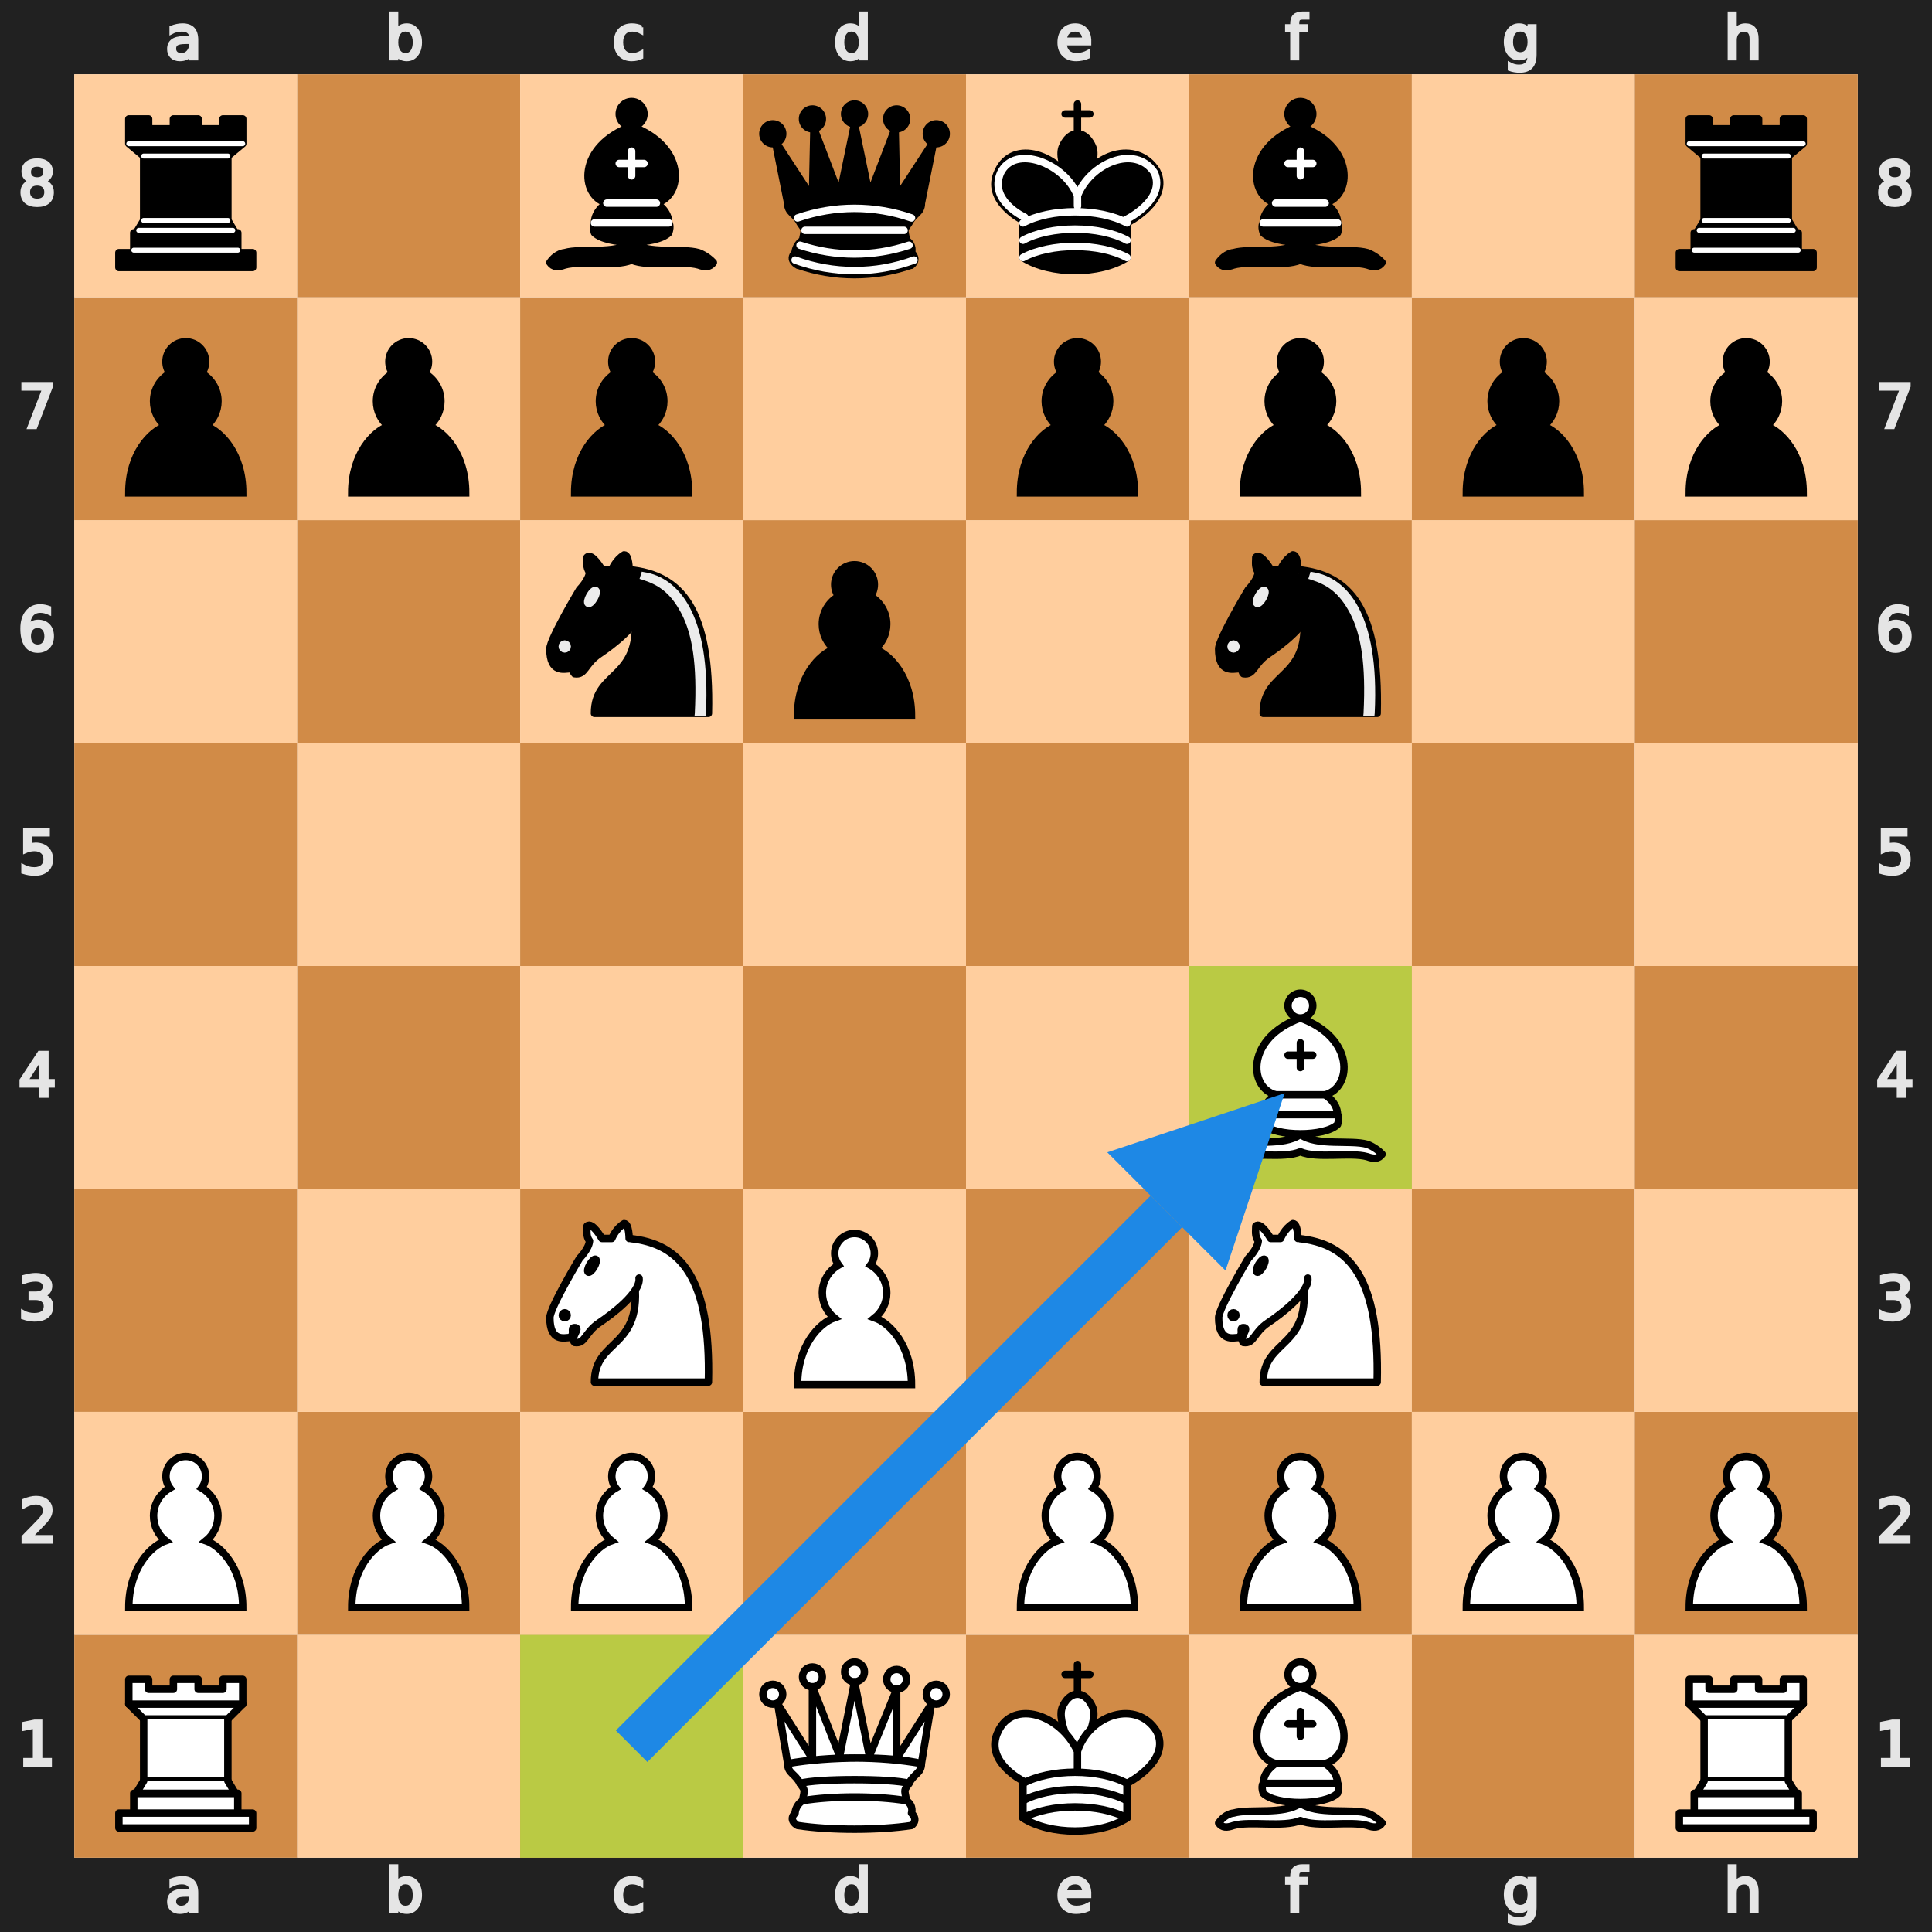
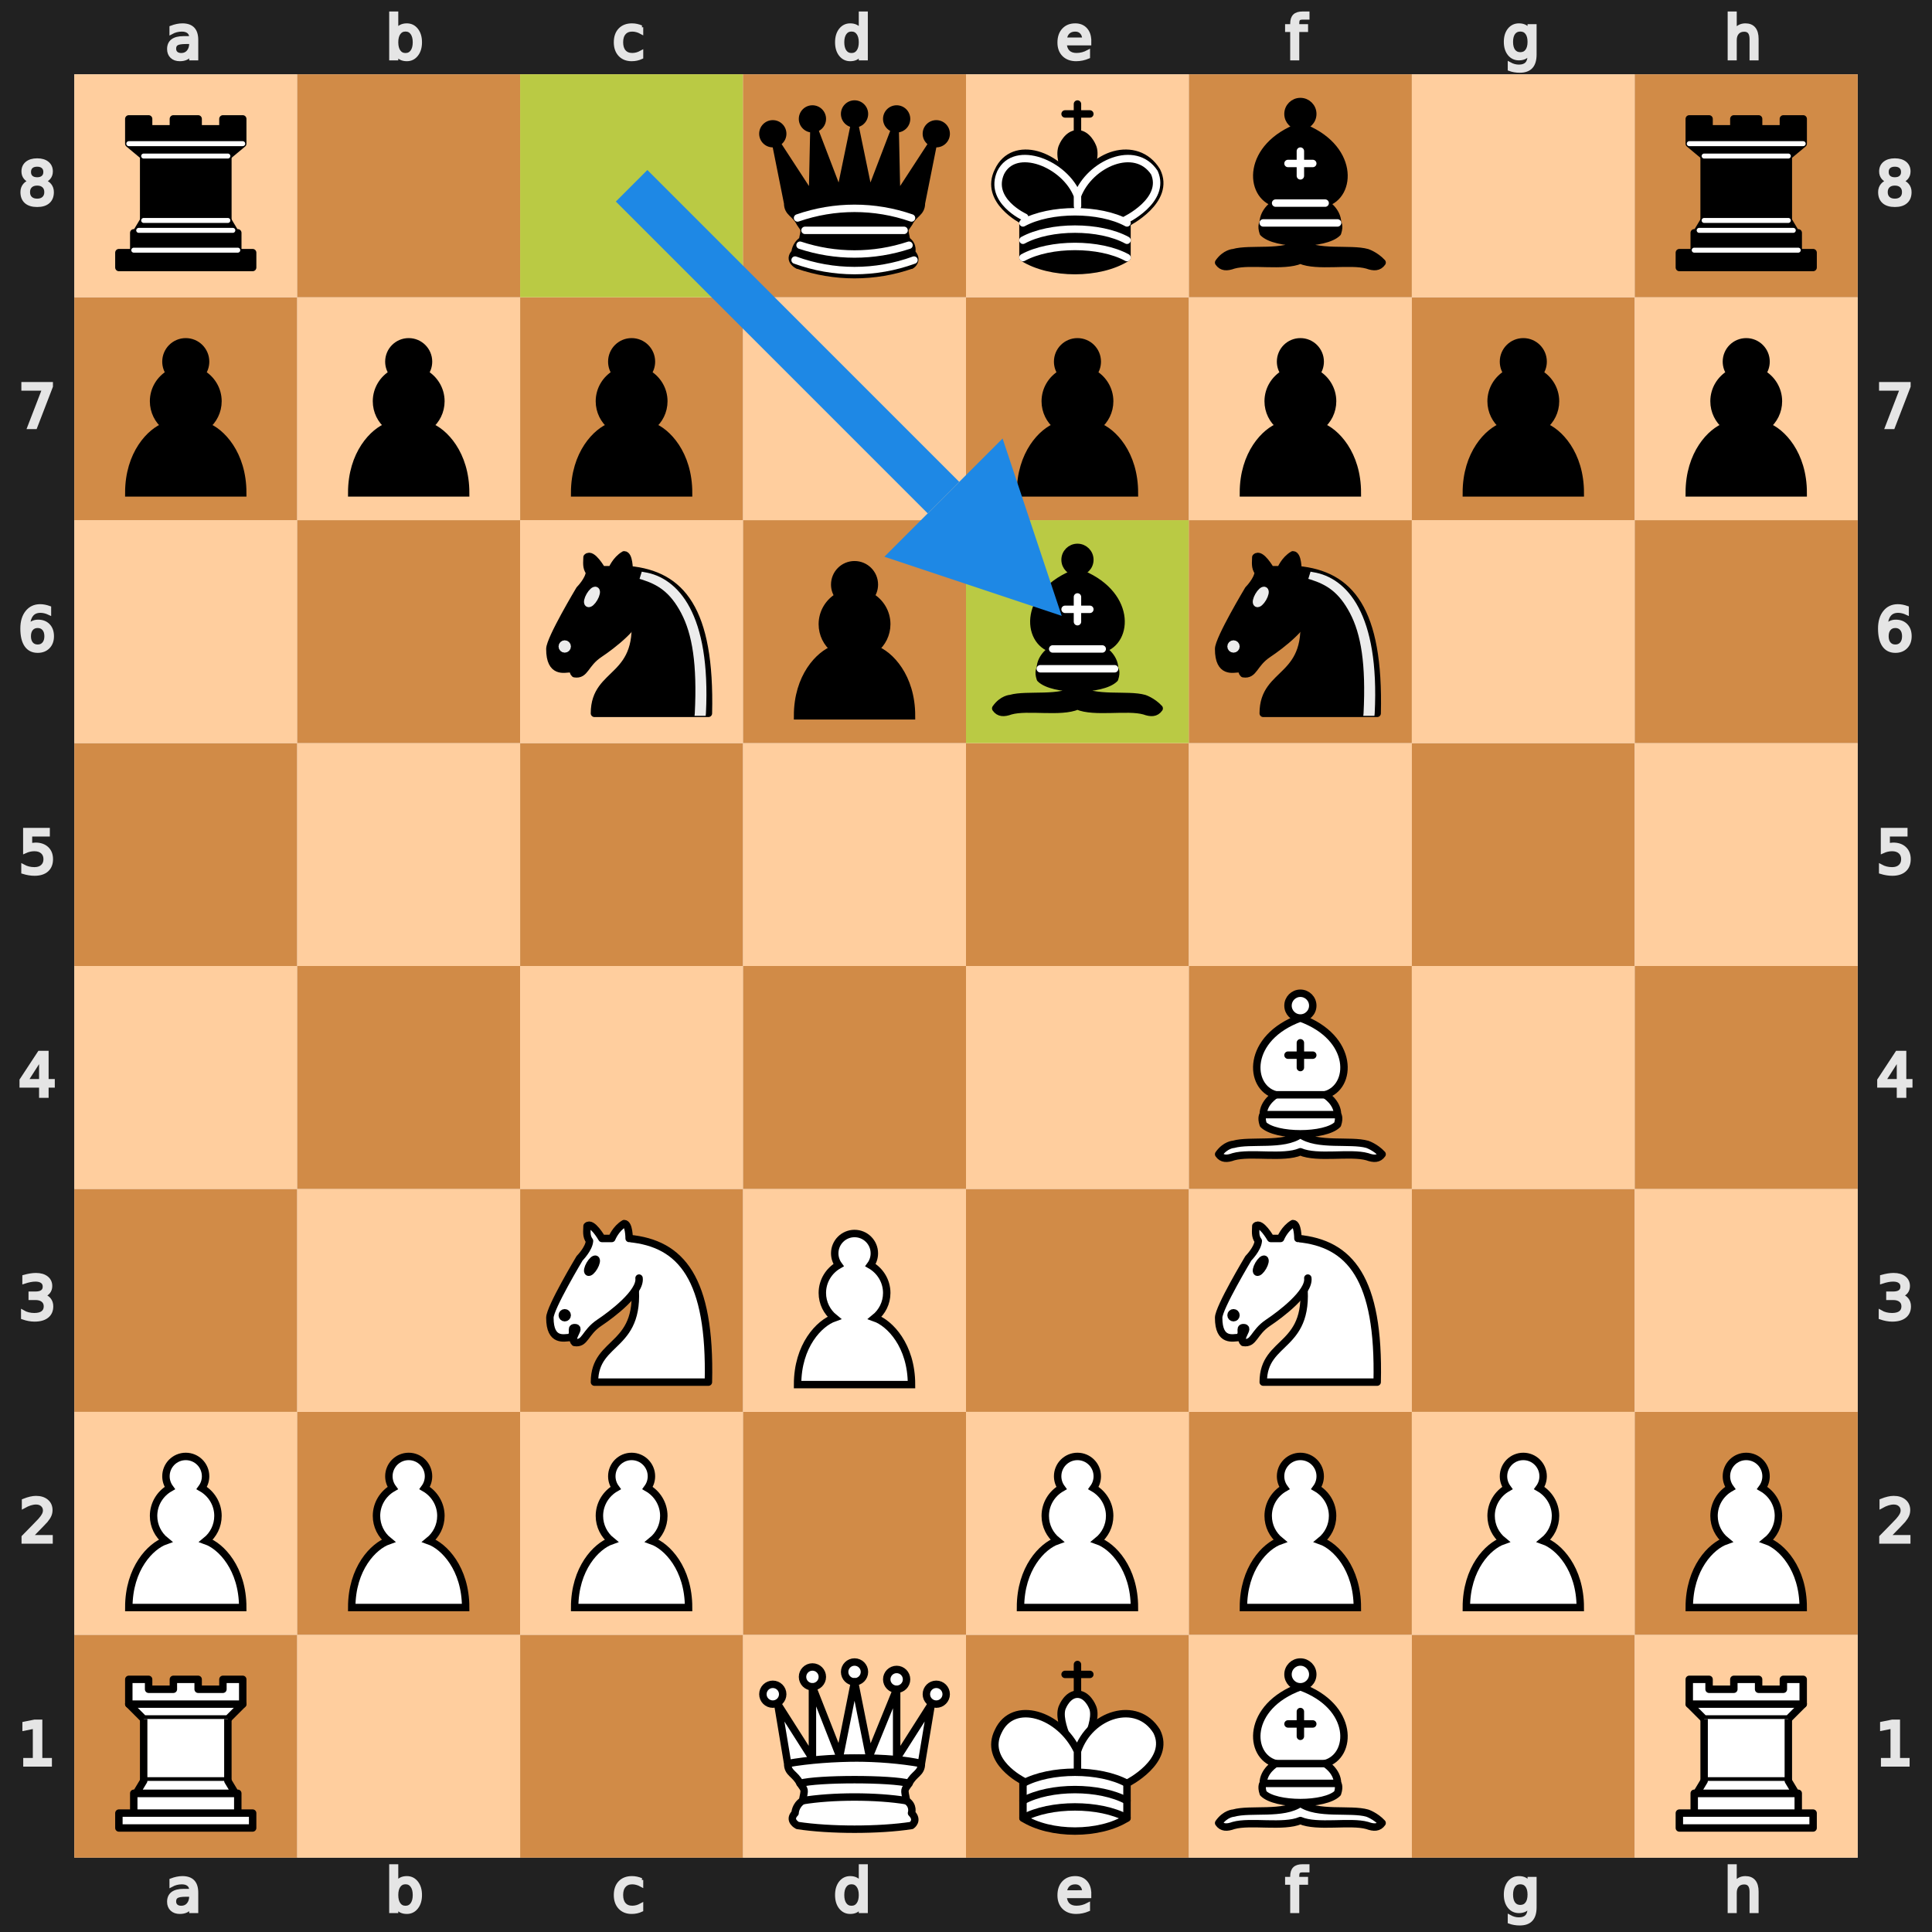
<svg xmlns="http://www.w3.org/2000/svg" xmlns:xlink="http://www.w3.org/1999/xlink" viewBox="0 0 390 390" width="400" height="400">
  <defs>
    <g id="white-pawn" class="white pawn">
      <path d="M22.5 9c-2.21 0-4 1.79-4 4 0 .89.29 1.71.78 2.38C17.33 16.5 16 18.59 16 21c0 2.03.94 3.84 2.41 5.03-3 1.06-7.41 5.55-7.41 13.47h23c0-7.92-4.41-12.41-7.41-13.47 1.47-1.19 2.41-3 2.41-5.03 0-2.41-1.33-4.5-3.28-5.62.49-.67.78-1.49.78-2.38 0-2.21-1.79-4-4-4z" fill="#fff" stroke="#000" stroke-width="1.5" stroke-linecap="round" />
    </g>
    <g id="white-knight" class="white knight" fill="none" fill-rule="evenodd" stroke="#000" stroke-width="1.5" stroke-linecap="round" stroke-linejoin="round">
      <path d="M 22,10 C 32.5,11 38.5,18 38,39 L 15,39 C 15,30 25,32.5 23,18" style="fill:#ffffff; stroke:#000000;" />
      <path d="M 24,18 C 24.38,20.91 18.45,25.37 16,27 C 13,29 13.18,31.34 11,31 C 9.958,30.06 12.41,27.96 11,28 C 10,28 11.19,29.23 10,30 C 9,30 5.997,31 6,26 C 6,24 12,14 12,14 C 12,14 13.89,12.1 14,10.5 C 13.27,9.506 13.5,8.5 13.5,7.5 C 14.5,6.5 16.5,10 16.5,10 L 18.5,10 C 18.5,10 19.28,8.008 21,7 C 22,7 22,10 22,10" style="fill:#ffffff; stroke:#000000;" />
      <path d="M 9.5 25.5 A 0.5 0.5 0 1 1 8.5,25.5 A 0.5 0.5 0 1 1 9.5 25.5 z" style="fill:#000000; stroke:#000000;" />
      <path d="M 15 15.5 A 0.5 1.5 0 1 1 14,15.5 A 0.5 1.5 0 1 1 15 15.5 z" transform="matrix(0.866,0.5,-0.5,0.866,9.693,-5.173)" style="fill:#000000; stroke:#000000;" />
    </g>
    <g id="white-bishop" class="white bishop" fill="none" fill-rule="evenodd" stroke="#000" stroke-width="1.5" stroke-linecap="round" stroke-linejoin="round">
      <g fill="#fff" stroke-linecap="butt">
        <path d="M9 36c3.39-.97 10.11.43 13.5-2 3.39 2.43 10.11 1.03 13.5 2 0 0 1.65.54 3 2-.68.97-1.65.99-3 .5-3.39-.97-10.11.46-13.5-1-3.39 1.46-10.11.03-13.5 1-1.354.49-2.323.47-3-.5 1.354-1.94 3-2 3-2zM15 32c2.5 2.5 12.5 2.5 15 0 .5-1.5 0-2 0-2 0-2.5-2.5-4-2.5-4 5.5-1.5 6-11.5-5-15.5-11 4-10.5 14-5 15.5 0 0-2.5 1.5-2.5 4 0 0-.5.5 0 2zM25 8a2.5 2.5 0 1 1-5 0 2.5 2.5 0 1 1 5 0z" />
      </g>
      <path d="M17.5 26h10M15 30h15m-7.5-14.5v5M20 18h5" stroke-linejoin="miter" />
    </g>
    <g id="white-rook" class="white rook" fill="#fff" fill-rule="evenodd" stroke="#000" stroke-width="1.5" stroke-linecap="round" stroke-linejoin="round">
      <path d="M9 39h27v-3H9v3zM12 36v-4h21v4H12zM11 14V9h4v2h5V9h5v2h5V9h4v5" stroke-linecap="butt" />
      <path d="M34 14l-3 3H14l-3-3" />
      <path d="M31 17v12.5H14V17" stroke-linecap="butt" stroke-linejoin="miter" />
      <path d="M31 29.5l1.5 2.5h-20l1.5-2.5" />
      <path d="M11 14h23" fill="none" stroke-linejoin="miter" />
    </g>
    <g id="white-queen" class="white queen" fill="#fff" fill-rule="evenodd" stroke="#000" stroke-width="1.5" stroke-linecap="round" stroke-linejoin="round">
      <path d="M8 12a2 2 0 1 1-4 0 2 2 0 1 1 4 0zM24.5 7.5a2 2 0 1 1-4 0 2 2 0 1 1 4 0zM41 12a2 2 0 1 1-4 0 2 2 0 1 1 4 0zM16 8.5a2 2 0 1 1-4 0 2 2 0 1 1 4 0zM33 9a2 2 0 1 1-4 0 2 2 0 1 1 4 0z" />
      <path d="M9 26c8.5-1.5 21-1.5 27 0l2-12-7 11V11l-5.5 13.5-3-15-3 15-5.5-14V25L7 14l2 12zM9 26c0 2 1.5 2 2.5 4 1 1.5 1 1 .5 3.5-1.5 1-1.5 2.5-1.5 2.5-1.5 1.5.5 2.5.5 2.5 6.5 1 16.5 1 23 0 0 0 1.5-1 0-2.5 0 0 .5-1.5-1-2.5-.5-2.5-.5-2 .5-3.5 1-2 2.5-2 2.5-4-8.5-1.5-18.5-1.5-27 0z" stroke-linecap="butt" />
      <path d="M11.5 30c3.5-1 18.5-1 22 0M12 33.5c6-1 15-1 21 0" fill="none" />
    </g>
    <g id="white-king" class="white king" fill="none" fill-rule="evenodd" stroke="#000" stroke-width="1.5" stroke-linecap="round" stroke-linejoin="round">
      <path d="M22.5 11.63V6M20 8h5" stroke-linejoin="miter" />
      <path d="M22.5 25s4.5-7.5 3-10.5c0 0-1-2.5-3-2.5s-3 2.5-3 2.5c-1.5 3 3 10.5 3 10.5" fill="#fff" stroke-linecap="butt" stroke-linejoin="miter" />
      <path d="M11.5 37c5.5 3.5 15.5 3.5 21 0v-7s9-4.5 6-10.5c-4-6.5-13.5-3.5-16 4V27v-3.5c-3.5-7.5-13-10.5-16-4-3 6 5 10 5 10V37z" fill="#fff" />
      <path d="M11.5 30c5.5-3 15.5-3 21 0m-21 3.5c5.5-3 15.5-3 21 0m-21 3.5c5.5-3 15.5-3 21 0" />
    </g>
    <g id="black-pawn" class="black pawn">
      <path d="M22.5 9c-2.21 0-4 1.79-4 4 0 .89.29 1.71.78 2.38C17.33 16.5 16 18.59 16 21c0 2.03.94 3.84 2.41 5.03-3 1.06-7.41 5.55-7.41 13.47h23c0-7.92-4.41-12.41-7.41-13.47 1.47-1.19 2.41-3 2.41-5.03 0-2.41-1.33-4.5-3.28-5.62.49-.67.78-1.49.78-2.38 0-2.21-1.79-4-4-4z" fill="#000" stroke="#000" stroke-width="1.5" stroke-linecap="round" />
    </g>
    <g id="black-knight" class="black knight" fill="none" fill-rule="evenodd" stroke="#000" stroke-width="1.5" stroke-linecap="round" stroke-linejoin="round">
      <path d="M 22,10 C 32.5,11 38.5,18 38,39 L 15,39 C 15,30 25,32.5 23,18" style="fill:#000000; stroke:#000000;" />
      <path d="M 24,18 C 24.38,20.91 18.45,25.37 16,27 C 13,29 13.18,31.34 11,31 C 9.958,30.06 12.41,27.96 11,28 C 10,28 11.19,29.23 10,30 C 9,30 5.997,31 6,26 C 6,24 12,14 12,14 C 12,14 13.89,12.1 14,10.5 C 13.27,9.506 13.5,8.5 13.5,7.5 C 14.5,6.5 16.5,10 16.5,10 L 18.5,10 C 18.5,10 19.28,8.008 21,7 C 22,7 22,10 22,10" style="fill:#000000; stroke:#000000;" />
      <path d="M 9.5 25.5 A 0.5 0.5 0 1 1 8.5,25.5 A 0.5 0.5 0 1 1 9.5 25.5 z" style="fill:#ececec; stroke:#ececec;" />
      <path d="M 15 15.5 A 0.5 1.5 0 1 1 14,15.5 A 0.5 1.5 0 1 1 15 15.5 z" transform="matrix(0.866,0.5,-0.5,0.866,9.693,-5.173)" style="fill:#ececec; stroke:#ececec;" />
      <path d="M 24.55,10.4 L 24.1,11.85 L 24.6,12 C 27.75,13 30.25,14.49 32.5,18.75 C 34.75,23.01 35.75,29.06 35.25,39 L 35.2,39.5 L 37.45,39.5 L 37.5,39 C 38,28.94 36.62,22.15 34.25,17.66 C 31.88,13.17 28.46,11.02 25.06,10.5 L 24.55,10.4 z " style="fill:#ececec; stroke:none;" />
    </g>
    <g id="black-bishop" class="black bishop" fill="none" fill-rule="evenodd" stroke="#000" stroke-width="1.5" stroke-linecap="round" stroke-linejoin="round">
      <path d="M9 36c3.39-.97 10.11.43 13.5-2 3.39 2.43 10.11 1.03 13.5 2 0 0 1.65.54 3 2-.68.97-1.65.99-3 .5-3.39-.97-10.11.46-13.5-1-3.39 1.46-10.11.03-13.5 1-1.354.49-2.323.47-3-.5 1.354-1.94 3-2 3-2zm6-4c2.5 2.5 12.5 2.5 15 0 .5-1.5 0-2 0-2 0-2.5-2.5-4-2.5-4 5.5-1.5 6-11.5-5-15.5-11 4-10.5 14-5 15.5 0 0-2.5 1.5-2.5 4 0 0-.5.5 0 2zM25 8a2.5 2.5 0 1 1-5 0 2.5 2.5 0 1 1 5 0z" fill="#000" stroke-linecap="butt" />
      <path d="M17.5 26h10M15 30h15m-7.5-14.5v5M20 18h5" stroke="#fff" stroke-linejoin="miter" />
    </g>
    <g id="black-rook" class="black rook" fill="#000" fill-rule="evenodd" stroke="#000" stroke-width="1.5" stroke-linecap="round" stroke-linejoin="round">
      <path d="M9 39h27v-3H9v3zM12.5 32l1.5-2.5h17l1.5 2.5h-20zM12 36v-4h21v4H12z" stroke-linecap="butt" />
      <path d="M14 29.5v-13h17v13H14z" stroke-linecap="butt" stroke-linejoin="miter" />
      <path d="M14 16.5L11 14h23l-3 2.5H14zM11 14V9h4v2h5V9h5v2h5V9h4v5H11z" stroke-linecap="butt" />
      <path d="M12 35.5h21M13 31.5h19M14 29.5h17M14 16.5h17M11 14h23" fill="none" stroke="#fff" stroke-width="1" stroke-linejoin="miter" />
    </g>
    <g id="black-queen" class="black queen" fill="#000" fill-rule="evenodd" stroke="#000" stroke-width="1.5" stroke-linecap="round" stroke-linejoin="round">
      <g fill="#000" stroke="none">
        <circle cx="6" cy="12" r="2.75" />
        <circle cx="14" cy="9" r="2.75" />
        <circle cx="22.5" cy="8" r="2.75" />
        <circle cx="31" cy="9" r="2.75" />
        <circle cx="39" cy="12" r="2.75" />
      </g>
      <path d="M9 26c8.5-1.5 21-1.5 27 0l2.5-12.5L31 25l-.3-14.1-5.2 13.6-3-14.5-3 14.5-5.2-13.6L14 25 6.5 13.5 9 26zM9 26c0 2 1.5 2 2.5 4 1 1.5 1 1 .5 3.5-1.5 1-1.5 2.5-1.5 2.5-1.5 1.5.5 2.5.5 2.5 6.5 1 16.5 1 23 0 0 0 1.5-1 0-2.5 0 0 .5-1.5-1-2.5-.5-2.5-.5-2 .5-3.5 1-2 2.5-2 2.5-4-8.5-1.5-18.5-1.5-27 0z" stroke-linecap="butt" />
      <path d="M11 38.5a35 35 1 0 0 23 0" fill="none" stroke-linecap="butt" />
      <path d="M11 29a35 35 1 0 1 23 0M12.5 31.5h20M11.5 34.5a35 35 1 0 0 22 0M10.5 37.5a35 35 1 0 0 24 0" fill="none" stroke="#fff" />
    </g>
    <g id="black-king" class="black king" fill="none" fill-rule="evenodd" stroke="#000" stroke-width="1.5" stroke-linecap="round" stroke-linejoin="round">
      <path d="M22.5 11.63V6" stroke-linejoin="miter" />
      <path d="M22.5 25s4.5-7.5 3-10.5c0 0-1-2.5-3-2.5s-3 2.5-3 2.5c-1.5 3 3 10.5 3 10.5" fill="#000" stroke-linecap="butt" stroke-linejoin="miter" />
      <path d="M11.5 37c5.5 3.5 15.5 3.5 21 0v-7s9-4.5 6-10.5c-4-6.5-13.5-3.5-16 4V27v-3.5c-3.5-7.5-13-10.5-16-4-3 6 5 10 5 10V37z" fill="#000" />
      <path d="M20 8h5" stroke-linejoin="miter" />
      <path d="M32 29.5s8.5-4 6.03-9.65C34.15 14 25 18 22.5 24.5l.01 2.1-.01-2.1C20 18 9.906 14 6.997 19.85c-2.497 5.65 4.853 9 4.853 9M11.5 30c5.5-3 15.5-3 21 0m-21 3.5c5.5-3 15.5-3 21 0m-21 3.5c5.5-3 15.5-3 21 0" stroke="#fff" />
    </g>
  </defs>
  <rect x="7.5" y="7.5" width="375" height="375" fill="none" stroke="#212121" stroke-width="15" />
  <g transform="translate(20, 1) scale(0.75, 0.75)" fill="#e5e5e5" stroke="#e5e5e5">
    <path d="M23.328 10.016q-1.742 0-2.414.398-.672.398-.672 1.36 0 .765.5 1.218.508.445 1.375.445 1.196 0 1.914-.843.727-.852.727-2.258v-.32zm2.867-.594v4.992h-1.437v-1.328q-.492.797-1.227 1.18-.734.375-1.797.375-1.343 0-2.14-.75-.79-.758-.79-2.024 0-1.476.985-2.226.992-.75 2.953-.75h2.016V8.75q0-.992-.656-1.531-.649-.547-1.829-.547-.75 0-1.46.18-.711.18-1.368.539V6.062q.79-.304 1.532-.453.742-.156 1.445-.156 1.898 0 2.836.984.937.985.937 2.985z" />
  </g>
  <g transform="translate(20, 375) scale(0.75, 0.75)" fill="#e5e5e5" stroke="#e5e5e5">
    <path d="M23.328 10.016q-1.742 0-2.414.398-.672.398-.672 1.36 0 .765.5 1.218.508.445 1.375.445 1.196 0 1.914-.843.727-.852.727-2.258v-.32zm2.867-.594v4.992h-1.437v-1.328q-.492.797-1.227 1.18-.734.375-1.797.375-1.343 0-2.14-.75-.79-.758-.79-2.024 0-1.476.985-2.226.992-.75 2.953-.75h2.016V8.75q0-.992-.656-1.531-.649-.547-1.829-.547-.75 0-1.46.18-.711.18-1.368.539V6.062q.79-.304 1.532-.453.742-.156 1.445-.156 1.898 0 2.836.984.937.985.937 2.985z" />
  </g>
  <g transform="translate(65, 1) scale(0.75, 0.75)" fill="#e5e5e5" stroke="#e5e5e5">
    <path d="M24.922 10.047q0-1.586-.656-2.485-.649-.906-1.79-.906-1.14 0-1.796.906-.649.899-.649 2.485 0 1.586.649 2.492.656.898 1.797.898 1.14 0 1.789-.898.656-.906.656-2.492zm-4.89-3.055q.452-.781 1.14-1.156.695-.383 1.656-.383 1.594 0 2.586 1.266 1 1.265 1 3.328 0 2.062-1 3.328-.992 1.266-2.586 1.266-.96 0-1.656-.375-.688-.383-1.14-1.164v1.312h-1.446V2.258h1.445z" />
  </g>
  <g transform="translate(65, 375) scale(0.75, 0.75)" fill="#e5e5e5" stroke="#e5e5e5">
    <path d="M24.922 10.047q0-1.586-.656-2.485-.649-.906-1.79-.906-1.14 0-1.796.906-.649.899-.649 2.485 0 1.586.649 2.492.656.898 1.797.898 1.14 0 1.789-.898.656-.906.656-2.492zm-4.89-3.055q.452-.781 1.14-1.156.695-.383 1.656-.383 1.594 0 2.586 1.266 1 1.265 1 3.328 0 2.062-1 3.328-.992 1.266-2.586 1.266-.96 0-1.656-.375-.688-.383-1.14-1.164v1.312h-1.446V2.258h1.445z" />
  </g>
  <g transform="translate(110, 1) scale(0.75, 0.75)" fill="#e5e5e5" stroke="#e5e5e5">
    <path d="M25.96 6v1.344q-.608-.336-1.226-.5-.609-.172-1.234-.172-1.398 0-2.172.89-.773.883-.773 2.485 0 1.601.773 2.492.774.883 2.172.883.625 0 1.234-.164.618-.172 1.227-.508v1.328q-.602.281-1.25.422-.64.14-1.367.14-1.977 0-3.14-1.242-1.165-1.242-1.165-3.351 0-2.14 1.172-3.367 1.18-1.227 3.227-1.227.664 0 1.296.14.633.134 1.227.407z" />
  </g>
  <g transform="translate(110, 375) scale(0.75, 0.75)" fill="#e5e5e5" stroke="#e5e5e5">
    <path d="M25.96 6v1.344q-.608-.336-1.226-.5-.609-.172-1.234-.172-1.398 0-2.172.89-.773.883-.773 2.485 0 1.601.773 2.492.774.883 2.172.883.625 0 1.234-.164.618-.172 1.227-.508v1.328q-.602.281-1.25.422-.64.14-1.367.14-1.977 0-3.14-1.242-1.165-1.242-1.165-3.351 0-2.14 1.172-3.367 1.18-1.227 3.227-1.227.664 0 1.296.14.633.134 1.227.407z" />
  </g>
  <g transform="translate(155, 1) scale(0.75, 0.75)" fill="#e5e5e5" stroke="#e5e5e5">
    <path d="M24.973 6.992V2.258h1.437v12.156h-1.437v-1.312q-.453.78-1.149 1.164-.687.375-1.656.375-1.586 0-2.586-1.266-.992-1.266-.992-3.328 0-2.063.992-3.328 1-1.266 2.586-1.266.969 0 1.656.383.696.375 1.149 1.156zm-4.899 3.055q0 1.586.649 2.492.656.898 1.797.898 1.14 0 1.796-.898.657-.906.657-2.492 0-1.586-.657-2.485-.656-.906-1.796-.906-1.141 0-1.797.906-.649.899-.649 2.485z" />
  </g>
  <g transform="translate(155, 375) scale(0.75, 0.75)" fill="#e5e5e5" stroke="#e5e5e5">
    <path d="M24.973 6.992V2.258h1.437v12.156h-1.437v-1.312q-.453.78-1.149 1.164-.687.375-1.656.375-1.586 0-2.586-1.266-.992-1.266-.992-3.328 0-2.063.992-3.328 1-1.266 2.586-1.266.969 0 1.656.383.696.375 1.149 1.156zm-4.899 3.055q0 1.586.649 2.492.656.898 1.797.898 1.14 0 1.796-.898.657-.906.657-2.492 0-1.586-.657-2.485-.656-.906-1.796-.906-1.141 0-1.797.906-.649.899-.649 2.485z" />
  </g>
  <g transform="translate(200, 1) scale(0.75, 0.75)" fill="#e5e5e5" stroke="#e5e5e5">
    <path d="M26.555 9.68v.703h-6.61q.094 1.484.89 2.265.806.774 2.235.774.828 0 1.602-.203.781-.203 1.547-.61v1.36q-.774.328-1.586.5-.813.172-1.649.172-2.093 0-3.32-1.22-1.219-1.218-1.219-3.296 0-2.148 1.157-3.406 1.164-1.266 3.132-1.266 1.766 0 2.79 1.14 1.03 1.134 1.03 3.087zm-1.438-.422q-.015-1.18-.664-1.883-.64-.703-1.703-.703-1.203 0-1.93.68-.718.68-.828 1.914z" />
  </g>
  <g transform="translate(200, 375) scale(0.75, 0.75)" fill="#e5e5e5" stroke="#e5e5e5">
    <path d="M26.555 9.68v.703h-6.61q.094 1.484.89 2.265.806.774 2.235.774.828 0 1.602-.203.781-.203 1.547-.61v1.36q-.774.328-1.586.5-.813.172-1.649.172-2.093 0-3.32-1.22-1.219-1.218-1.219-3.296 0-2.148 1.157-3.406 1.164-1.266 3.132-1.266 1.766 0 2.79 1.14 1.03 1.134 1.03 3.087zm-1.438-.422q-.015-1.18-.664-1.883-.64-.703-1.703-.703-1.203 0-1.93.68-.718.68-.828 1.914z" />
  </g>
  <g transform="translate(245, 1) scale(0.75, 0.75)" fill="#e5e5e5" stroke="#e5e5e5">
    <path d="M25.285 2.258v1.195H23.91q-.773 0-1.078.313-.297.312-.297 1.125v.773h2.367v1.117h-2.367v7.633H21.09V6.781h-1.375V5.664h1.375v-.61q0-1.46.68-2.124.68-.672 2.156-.672z" />
  </g>
  <g transform="translate(245, 375) scale(0.75, 0.75)" fill="#e5e5e5" stroke="#e5e5e5">
    <path d="M25.285 2.258v1.195H23.91q-.773 0-1.078.313-.297.312-.297 1.125v.773h2.367v1.117h-2.367v7.633H21.09V6.781h-1.375V5.664h1.375v-.61q0-1.46.68-2.124.68-.672 2.156-.672z" />
  </g>
  <g transform="translate(290, 1) scale(0.75, 0.75)" fill="#e5e5e5" stroke="#e5e5e5">
    <path d="M24.973 9.937q0-1.562-.649-2.421-.64-.86-1.804-.86-1.157 0-1.805.86-.64.859-.64 2.421 0 1.555.64 2.415.648.859 1.805.859 1.164 0 1.804-.86.649-.859.649-2.414zm1.437 3.391q0 2.234-.992 3.32-.992 1.094-3.04 1.094-.757 0-1.429-.117-.672-.11-1.304-.344v-1.398q.632.344 1.25.508.617.164 1.257.164 1.414 0 2.118-.743.703-.734.703-2.226v-.711q-.446.773-1.141 1.156-.695.383-1.664.383-1.61 0-2.594-1.227-.984-1.226-.984-3.25 0-2.03.984-3.257.985-1.227 2.594-1.227.969 0 1.664.383t1.14 1.156V5.664h1.438z" />
  </g>
  <g transform="translate(290, 375) scale(0.75, 0.75)" fill="#e5e5e5" stroke="#e5e5e5">
    <path d="M24.973 9.937q0-1.562-.649-2.421-.64-.86-1.804-.86-1.157 0-1.805.86-.64.859-.64 2.421 0 1.555.64 2.415.648.859 1.805.859 1.164 0 1.804-.86.649-.859.649-2.414zm1.437 3.391q0 2.234-.992 3.32-.992 1.094-3.04 1.094-.757 0-1.429-.117-.672-.11-1.304-.344v-1.398q.632.344 1.25.508.617.164 1.257.164 1.414 0 2.118-.743.703-.734.703-2.226v-.711q-.446.773-1.141 1.156-.695.383-1.664.383-1.61 0-2.594-1.227-.984-1.226-.984-3.25 0-2.03.984-3.257.985-1.227 2.594-1.227.969 0 1.664.383t1.14 1.156V5.664h1.438z" />
  </g>
  <g transform="translate(335, 1) scale(0.75, 0.75)" fill="#e5e5e5" stroke="#e5e5e5">
    <path d="M26.164 9.133v5.281h-1.437V9.18q0-1.243-.485-1.86-.484-.617-1.453-.617-1.164 0-1.836.742-.672.742-.672 2.024v4.945h-1.445V2.258h1.445v4.765q.516-.789 1.211-1.18.703-.39 1.617-.39 1.508 0 2.282.938.773.93.773 2.742z" />
  </g>
  <g transform="translate(335, 375) scale(0.75, 0.75)" fill="#e5e5e5" stroke="#e5e5e5">
    <path d="M26.164 9.133v5.281h-1.437V9.18q0-1.243-.485-1.86-.484-.617-1.453-.617-1.164 0-1.836.742-.672.742-.672 2.024v4.945h-1.445V2.258h1.445v4.765q.516-.789 1.211-1.18.703-.39 1.617-.39 1.508 0 2.282.938.773.93.773 2.742z" />
  </g>
  <g transform="translate(0, 335) scale(0.75, 0.75)" fill="#e5e5e5" stroke="#e5e5e5">
    <path d="M6.754 26.996h2.578v-8.898l-2.805.562v-1.437l2.79-.563h1.578v10.336h2.578v1.328h-6.72z" />
  </g>
  <g transform="translate(375, 335) scale(0.75, 0.75)" fill="#e5e5e5" stroke="#e5e5e5">
    <path d="M6.754 26.996h2.578v-8.898l-2.805.562v-1.437l2.79-.563h1.578v10.336h2.578v1.328h-6.72z" />
  </g>
  <g transform="translate(0, 290) scale(0.75, 0.75)" fill="#e5e5e5" stroke="#e5e5e5">
    <path d="M8.195 26.996h5.508v1.328H6.297v-1.328q.898-.93 2.445-2.492 1.555-1.57 1.953-2.024.758-.851 1.055-1.437.305-.594.305-1.164 0-.93-.657-1.516-.648-.586-1.695-.586-.742 0-1.57.258-.82.258-1.758.781v-1.593q.953-.383 1.781-.578.828-.196 1.516-.196 1.812 0 2.89.906 1.079.907 1.079 2.422 0 .72-.274 1.368-.265.64-.976 1.515-.196.227-1.243 1.313-1.046 1.078-2.953 3.023z" />
  </g>
  <g transform="translate(375, 290) scale(0.75, 0.75)" fill="#e5e5e5" stroke="#e5e5e5">
    <path d="M8.195 26.996h5.508v1.328H6.297v-1.328q.898-.93 2.445-2.492 1.555-1.57 1.953-2.024.758-.851 1.055-1.437.305-.594.305-1.164 0-.93-.657-1.516-.648-.586-1.695-.586-.742 0-1.57.258-.82.258-1.758.781v-1.593q.953-.383 1.781-.578.828-.196 1.516-.196 1.812 0 2.89.906 1.079.907 1.079 2.422 0 .72-.274 1.368-.265.64-.976 1.515-.196.227-1.243 1.313-1.046 1.078-2.953 3.023z" />
  </g>
  <g transform="translate(0, 245) scale(0.75, 0.75)" fill="#e5e5e5" stroke="#e5e5e5">
    <path d="M11.434 22.035q1.132.242 1.765 1.008.64.766.64 1.89 0 1.727-1.187 2.672-1.187.946-3.375.946-.734 0-1.515-.149-.774-.14-1.602-.43V26.45q.656.383 1.438.578.78.196 1.632.196 1.485 0 2.258-.586.782-.586.782-1.703 0-1.032-.727-1.61-.719-.586-2.008-.586h-1.36v-1.297h1.423q1.164 0 1.78-.46.618-.47.618-1.344 0-.899-.64-1.375-.633-.485-1.82-.485-.65 0-1.391.141-.743.14-1.633.437V16.95q.898-.25 1.68-.375.788-.125 1.484-.125 1.797 0 2.844.82 1.046.813 1.046 2.204 0 .968-.554 1.64-.555.664-1.578.922z" />
  </g>
  <g transform="translate(375, 245) scale(0.75, 0.75)" fill="#e5e5e5" stroke="#e5e5e5">
    <path d="M11.434 22.035q1.132.242 1.765 1.008.64.766.64 1.89 0 1.727-1.187 2.672-1.187.946-3.375.946-.734 0-1.515-.149-.774-.14-1.602-.43V26.45q.656.383 1.438.578.78.196 1.632.196 1.485 0 2.258-.586.782-.586.782-1.703 0-1.032-.727-1.61-.719-.586-2.008-.586h-1.36v-1.297h1.423q1.164 0 1.78-.46.618-.47.618-1.344 0-.899-.64-1.375-.633-.485-1.82-.485-.65 0-1.391.141-.743.14-1.633.437V16.95q.898-.25 1.68-.375.788-.125 1.484-.125 1.797 0 2.844.82 1.046.813 1.046 2.204 0 .968-.554 1.64-.555.664-1.578.922z" />
  </g>
  <g transform="translate(0, 200) scale(0.75, 0.75)" fill="#e5e5e5" stroke="#e5e5e5">
    <path d="M11.016 18.035L7.03 24.262h3.985zm-.414-1.375h1.984v7.602h1.664v1.312h-1.664v2.75h-1.57v-2.75H5.75v-1.523z" />
  </g>
  <g transform="translate(375, 200) scale(0.75, 0.75)" fill="#e5e5e5" stroke="#e5e5e5">
    <path d="M11.016 18.035L7.03 24.262h3.985zm-.414-1.375h1.984v7.602h1.664v1.312h-1.664v2.75h-1.57v-2.75H5.75v-1.523z" />
  </g>
  <g transform="translate(0, 155) scale(0.75, 0.75)" fill="#e5e5e5" stroke="#e5e5e5">
    <path d="M6.719 16.66h6.195v1.328h-4.75v2.86q.344-.118.688-.172.343-.063.687-.063 1.953 0 3.094 1.07 1.14 1.07 1.14 2.899 0 1.883-1.171 2.93-1.172 1.039-3.305 1.039-.735 0-1.5-.125-.758-.125-1.57-.375v-1.586q.703.383 1.453.57.75.188 1.586.188 1.351 0 2.14-.711.79-.711.79-1.93 0-1.219-.79-1.93-.789-.71-2.14-.71-.633 0-1.266.14-.625.14-1.281.438z" />
  </g>
  <g transform="translate(375, 155) scale(0.75, 0.75)" fill="#e5e5e5" stroke="#e5e5e5">
    <path d="M6.719 16.66h6.195v1.328h-4.75v2.86q.344-.118.688-.172.343-.063.687-.063 1.953 0 3.094 1.07 1.14 1.07 1.14 2.899 0 1.883-1.171 2.93-1.172 1.039-3.305 1.039-.735 0-1.5-.125-.758-.125-1.57-.375v-1.586q.703.383 1.453.57.75.188 1.586.188 1.351 0 2.14-.711.79-.711.79-1.93 0-1.219-.79-1.93-.789-.71-2.14-.71-.633 0-1.266.14-.625.14-1.281.438z" />
  </g>
  <g transform="translate(0, 110) scale(0.75, 0.75)" fill="#e5e5e5" stroke="#e5e5e5">
    <path d="M10.137 21.863q-1.063 0-1.688.727-.617.726-.617 1.992 0 1.258.617 1.992.625.727 1.688.727 1.062 0 1.68-.727.624-.734.624-1.992 0-1.266-.625-1.992-.617-.727-1.68-.727zm3.133-4.945v1.437q-.594-.28-1.204-.43-.601-.148-1.195-.148-1.562 0-2.39 1.055-.82 1.055-.938 3.188.46-.68 1.156-1.04.696-.367 1.531-.367 1.758 0 2.774 1.07 1.023 1.063 1.023 2.899 0 1.797-1.062 2.883-1.063 1.086-2.828 1.086-2.024 0-3.094-1.547-1.07-1.555-1.07-4.5 0-2.766 1.312-4.406 1.313-1.649 3.524-1.649.593 0 1.195.117.61.118 1.266.352z" />
  </g>
  <g transform="translate(375, 110) scale(0.75, 0.75)" fill="#e5e5e5" stroke="#e5e5e5">
    <path d="M10.137 21.863q-1.063 0-1.688.727-.617.726-.617 1.992 0 1.258.617 1.992.625.727 1.688.727 1.062 0 1.68-.727.624-.734.624-1.992 0-1.266-.625-1.992-.617-.727-1.68-.727zm3.133-4.945v1.437q-.594-.28-1.204-.43-.601-.148-1.195-.148-1.562 0-2.39 1.055-.82 1.055-.938 3.188.46-.68 1.156-1.04.696-.367 1.531-.367 1.758 0 2.774 1.07 1.023 1.063 1.023 2.899 0 1.797-1.062 2.883-1.063 1.086-2.828 1.086-2.024 0-3.094-1.547-1.07-1.555-1.07-4.5 0-2.766 1.312-4.406 1.313-1.649 3.524-1.649.593 0 1.195.117.61.118 1.266.352z" />
  </g>
  <g transform="translate(0, 65) scale(0.75, 0.75)" fill="#e5e5e5" stroke="#e5e5e5">
    <path d="M6.25 16.66h7.5v.672L9.516 28.324H7.867l3.985-10.336H6.25z" />
  </g>
  <g transform="translate(375, 65) scale(0.75, 0.75)" fill="#e5e5e5" stroke="#e5e5e5">
    <path d="M6.25 16.66h7.5v.672L9.516 28.324H7.867l3.985-10.336H6.25z" />
  </g>
  <g transform="translate(0, 20) scale(0.75, 0.75)" fill="#e5e5e5" stroke="#e5e5e5">
    <path d="M10 22.785q-1.125 0-1.773.602-.641.601-.641 1.656t.64 1.656q.649.602 1.774.602t1.773-.602q.649-.61.649-1.656 0-1.055-.649-1.656-.64-.602-1.773-.602zm-1.578-.672q-1.016-.25-1.586-.945-.563-.695-.563-1.695 0-1.399.993-2.211 1-.813 2.734-.813 1.742 0 2.734.813.993.812.993 2.21 0 1-.57 1.696-.563.695-1.571.945 1.14.266 1.773 1.04.641.773.641 1.89 0 1.695-1.04 2.602-1.03.906-2.96.906t-2.969-.906Q6 26.738 6 25.043q0-1.117.64-1.89.641-.774 1.782-1.04zm-.578-2.492q0 .906.562 1.414.57.508 1.594.508 1.016 0 1.586-.508.578-.508.578-1.414 0-.906-.578-1.414-.57-.508-1.586-.508-1.023 0-1.594.508-.562.508-.562 1.414z" />
  </g>
  <g transform="translate(375, 20) scale(0.75, 0.75)" fill="#e5e5e5" stroke="#e5e5e5">
    <path d="M10 22.785q-1.125 0-1.773.602-.641.601-.641 1.656t.64 1.656q.649.602 1.774.602t1.773-.602q.649-.61.649-1.656 0-1.055-.649-1.656-.64-.602-1.773-.602zm-1.578-.672q-1.016-.25-1.586-.945-.563-.695-.563-1.695 0-1.399.993-2.211 1-.813 2.734-.813 1.742 0 2.734.813.993.812.993 2.21 0 1-.57 1.696-.563.695-1.571.945 1.14.266 1.773 1.04.641.773.641 1.89 0 1.695-1.04 2.602-1.03.906-2.96.906t-2.969-.906Q6 26.738 6 25.043q0-1.117.64-1.89.641-.774 1.782-1.04zm-.578-2.492q0 .906.562 1.414.57.508 1.594.508 1.016 0 1.586-.508.578-.508.578-1.414 0-.906-.578-1.414-.57-.508-1.586-.508-1.023 0-1.594.508-.562.508-.562 1.414z" />
  </g>
  <rect x="15" y="330" width="45" height="45" class="square dark a1" stroke="none" fill="#d18b47" />
  <rect x="60" y="330" width="45" height="45" class="square light b1" stroke="none" fill="#ffce9e" />
  <rect x="105" y="330" width="45" height="45" class="square dark c1" stroke="none" fill="#d18b47" />
-   <rect x="105" y="330" width="45" height="45" stroke="none" fill="#baca44" />
  <rect x="150" y="330" width="45" height="45" class="square light d1" stroke="none" fill="#ffce9e" />
  <rect x="195" y="330" width="45" height="45" class="square dark e1" stroke="none" fill="#d18b47" />
  <rect x="240" y="330" width="45" height="45" class="square light f1" stroke="none" fill="#ffce9e" />
  <rect x="285" y="330" width="45" height="45" class="square dark g1" stroke="none" fill="#d18b47" />
  <rect x="330" y="330" width="45" height="45" class="square light h1" stroke="none" fill="#ffce9e" />
  <rect x="15" y="285" width="45" height="45" class="square light a2" stroke="none" fill="#ffce9e" />
  <rect x="60" y="285" width="45" height="45" class="square dark b2" stroke="none" fill="#d18b47" />
  <rect x="105" y="285" width="45" height="45" class="square light c2" stroke="none" fill="#ffce9e" />
  <rect x="150" y="285" width="45" height="45" class="square dark d2" stroke="none" fill="#d18b47" />
  <rect x="195" y="285" width="45" height="45" class="square light e2" stroke="none" fill="#ffce9e" />
  <rect x="240" y="285" width="45" height="45" class="square dark f2" stroke="none" fill="#d18b47" />
  <rect x="285" y="285" width="45" height="45" class="square light g2" stroke="none" fill="#ffce9e" />
  <rect x="330" y="285" width="45" height="45" class="square dark h2" stroke="none" fill="#d18b47" />
  <rect x="15" y="240" width="45" height="45" class="square dark a3" stroke="none" fill="#d18b47" />
  <rect x="60" y="240" width="45" height="45" class="square light b3" stroke="none" fill="#ffce9e" />
  <rect x="105" y="240" width="45" height="45" class="square dark c3" stroke="none" fill="#d18b47" />
  <rect x="150" y="240" width="45" height="45" class="square light d3" stroke="none" fill="#ffce9e" />
  <rect x="195" y="240" width="45" height="45" class="square dark e3" stroke="none" fill="#d18b47" />
  <rect x="240" y="240" width="45" height="45" class="square light f3" stroke="none" fill="#ffce9e" />
  <rect x="285" y="240" width="45" height="45" class="square dark g3" stroke="none" fill="#d18b47" />
  <rect x="330" y="240" width="45" height="45" class="square light h3" stroke="none" fill="#ffce9e" />
  <rect x="15" y="195" width="45" height="45" class="square light a4" stroke="none" fill="#ffce9e" />
  <rect x="60" y="195" width="45" height="45" class="square dark b4" stroke="none" fill="#d18b47" />
  <rect x="105" y="195" width="45" height="45" class="square light c4" stroke="none" fill="#ffce9e" />
  <rect x="150" y="195" width="45" height="45" class="square dark d4" stroke="none" fill="#d18b47" />
  <rect x="195" y="195" width="45" height="45" class="square light e4" stroke="none" fill="#ffce9e" />
  <rect x="240" y="195" width="45" height="45" class="square dark f4" stroke="none" fill="#d18b47" />
-   <rect x="240" y="195" width="45" height="45" stroke="none" fill="#baca44" />
  <rect x="285" y="195" width="45" height="45" class="square light g4" stroke="none" fill="#ffce9e" />
  <rect x="330" y="195" width="45" height="45" class="square dark h4" stroke="none" fill="#d18b47" />
  <rect x="15" y="150" width="45" height="45" class="square dark a5" stroke="none" fill="#d18b47" />
  <rect x="60" y="150" width="45" height="45" class="square light b5" stroke="none" fill="#ffce9e" />
  <rect x="105" y="150" width="45" height="45" class="square dark c5" stroke="none" fill="#d18b47" />
  <rect x="150" y="150" width="45" height="45" class="square light d5" stroke="none" fill="#ffce9e" />
  <rect x="195" y="150" width="45" height="45" class="square dark e5" stroke="none" fill="#d18b47" />
  <rect x="240" y="150" width="45" height="45" class="square light f5" stroke="none" fill="#ffce9e" />
  <rect x="285" y="150" width="45" height="45" class="square dark g5" stroke="none" fill="#d18b47" />
  <rect x="330" y="150" width="45" height="45" class="square light h5" stroke="none" fill="#ffce9e" />
  <rect x="15" y="105" width="45" height="45" class="square light a6" stroke="none" fill="#ffce9e" />
  <rect x="60" y="105" width="45" height="45" class="square dark b6" stroke="none" fill="#d18b47" />
  <rect x="105" y="105" width="45" height="45" class="square light c6" stroke="none" fill="#ffce9e" />
  <rect x="150" y="105" width="45" height="45" class="square dark d6" stroke="none" fill="#d18b47" />
  <rect x="195" y="105" width="45" height="45" class="square light e6" stroke="none" fill="#ffce9e" />
+   <rect x="195" y="105" width="45" height="45" stroke="none" fill="#baca44" />
  <rect x="240" y="105" width="45" height="45" class="square dark f6" stroke="none" fill="#d18b47" />
  <rect x="285" y="105" width="45" height="45" class="square light g6" stroke="none" fill="#ffce9e" />
  <rect x="330" y="105" width="45" height="45" class="square dark h6" stroke="none" fill="#d18b47" />
  <rect x="15" y="60" width="45" height="45" class="square dark a7" stroke="none" fill="#d18b47" />
  <rect x="60" y="60" width="45" height="45" class="square light b7" stroke="none" fill="#ffce9e" />
  <rect x="105" y="60" width="45" height="45" class="square dark c7" stroke="none" fill="#d18b47" />
  <rect x="150" y="60" width="45" height="45" class="square light d7" stroke="none" fill="#ffce9e" />
  <rect x="195" y="60" width="45" height="45" class="square dark e7" stroke="none" fill="#d18b47" />
  <rect x="240" y="60" width="45" height="45" class="square light f7" stroke="none" fill="#ffce9e" />
  <rect x="285" y="60" width="45" height="45" class="square dark g7" stroke="none" fill="#d18b47" />
  <rect x="330" y="60" width="45" height="45" class="square light h7" stroke="none" fill="#ffce9e" />
  <rect x="15" y="15" width="45" height="45" class="square light a8" stroke="none" fill="#ffce9e" />
  <rect x="60" y="15" width="45" height="45" class="square dark b8" stroke="none" fill="#d18b47" />
  <rect x="105" y="15" width="45" height="45" class="square light c8" stroke="none" fill="#ffce9e" />
+   <rect x="105" y="15" width="45" height="45" stroke="none" fill="#baca44" />
  <rect x="150" y="15" width="45" height="45" class="square dark d8" stroke="none" fill="#d18b47" />
  <rect x="195" y="15" width="45" height="45" class="square light e8" stroke="none" fill="#ffce9e" />
  <rect x="240" y="15" width="45" height="45" class="square dark f8" stroke="none" fill="#d18b47" />
  <rect x="285" y="15" width="45" height="45" class="square light g8" stroke="none" fill="#ffce9e" />
  <rect x="330" y="15" width="45" height="45" class="square dark h8" stroke="none" fill="#d18b47" />
  <use href="#white-rook" xlink:href="#white-rook" transform="translate(15, 330)" />
  <use href="#white-queen" xlink:href="#white-queen" transform="translate(150, 330)" />
  <use href="#white-king" xlink:href="#white-king" transform="translate(195, 330)" />
  <use href="#white-bishop" xlink:href="#white-bishop" transform="translate(240, 330)" />
  <use href="#white-rook" xlink:href="#white-rook" transform="translate(330, 330)" />
  <use href="#white-pawn" xlink:href="#white-pawn" transform="translate(15, 285)" />
  <use href="#white-pawn" xlink:href="#white-pawn" transform="translate(60, 285)" />
  <use href="#white-pawn" xlink:href="#white-pawn" transform="translate(105, 285)" />
  <use href="#white-pawn" xlink:href="#white-pawn" transform="translate(195, 285)" />
  <use href="#white-pawn" xlink:href="#white-pawn" transform="translate(240, 285)" />
  <use href="#white-pawn" xlink:href="#white-pawn" transform="translate(285, 285)" />
  <use href="#white-pawn" xlink:href="#white-pawn" transform="translate(330, 285)" />
  <use href="#white-knight" xlink:href="#white-knight" transform="translate(105, 240)" />
  <use href="#white-pawn" xlink:href="#white-pawn" transform="translate(150, 240)" />
  <use href="#white-knight" xlink:href="#white-knight" transform="translate(240, 240)" />
  <use href="#white-bishop" xlink:href="#white-bishop" transform="translate(240, 195)" />
  <use href="#black-knight" xlink:href="#black-knight" transform="translate(105, 105)" />
  <use href="#black-pawn" xlink:href="#black-pawn" transform="translate(150, 105)" />
+   <use href="#black-bishop" xlink:href="#black-bishop" transform="translate(195, 105)" />
  <use href="#black-knight" xlink:href="#black-knight" transform="translate(240, 105)" />
  <use href="#black-pawn" xlink:href="#black-pawn" transform="translate(15, 60)" />
  <use href="#black-pawn" xlink:href="#black-pawn" transform="translate(60, 60)" />
  <use href="#black-pawn" xlink:href="#black-pawn" transform="translate(105, 60)" />
  <use href="#black-pawn" xlink:href="#black-pawn" transform="translate(195, 60)" />
  <use href="#black-pawn" xlink:href="#black-pawn" transform="translate(240, 60)" />
  <use href="#black-pawn" xlink:href="#black-pawn" transform="translate(285, 60)" />
  <use href="#black-pawn" xlink:href="#black-pawn" transform="translate(330, 60)" />
  <use href="#black-rook" xlink:href="#black-rook" transform="translate(15, 15)" />
-   <use href="#black-bishop" xlink:href="#black-bishop" transform="translate(105, 15)" />
  <use href="#black-queen" xlink:href="#black-queen" transform="translate(150, 15)" />
  <use href="#black-king" xlink:href="#black-king" transform="translate(195, 15)" />
  <use href="#black-bishop" xlink:href="#black-bishop" transform="translate(240, 15)" />
  <use href="#black-rook" xlink:href="#black-rook" transform="translate(330, 15)" />
-   <line x1="127.5" y1="352.5" x2="235.453" y2="244.547" stroke="#1e88e5" stroke-width="9.0" stroke-linecap="butt" class="arrow" />
-   <polygon points="259.318,220.682 223.521,232.614 247.386,256.479" fill="#1e88e5" class="arrow" />
+   <line x1="127.5" y1="37.5" x2="190.453" y2="100.453" stroke="#1e88e5" stroke-width="9.0" stroke-linecap="butt" class="arrow" />
+   <polygon points="214.318,124.318 202.386,88.521 178.521,112.386" fill="#1e88e5" class="arrow" />
</svg>
